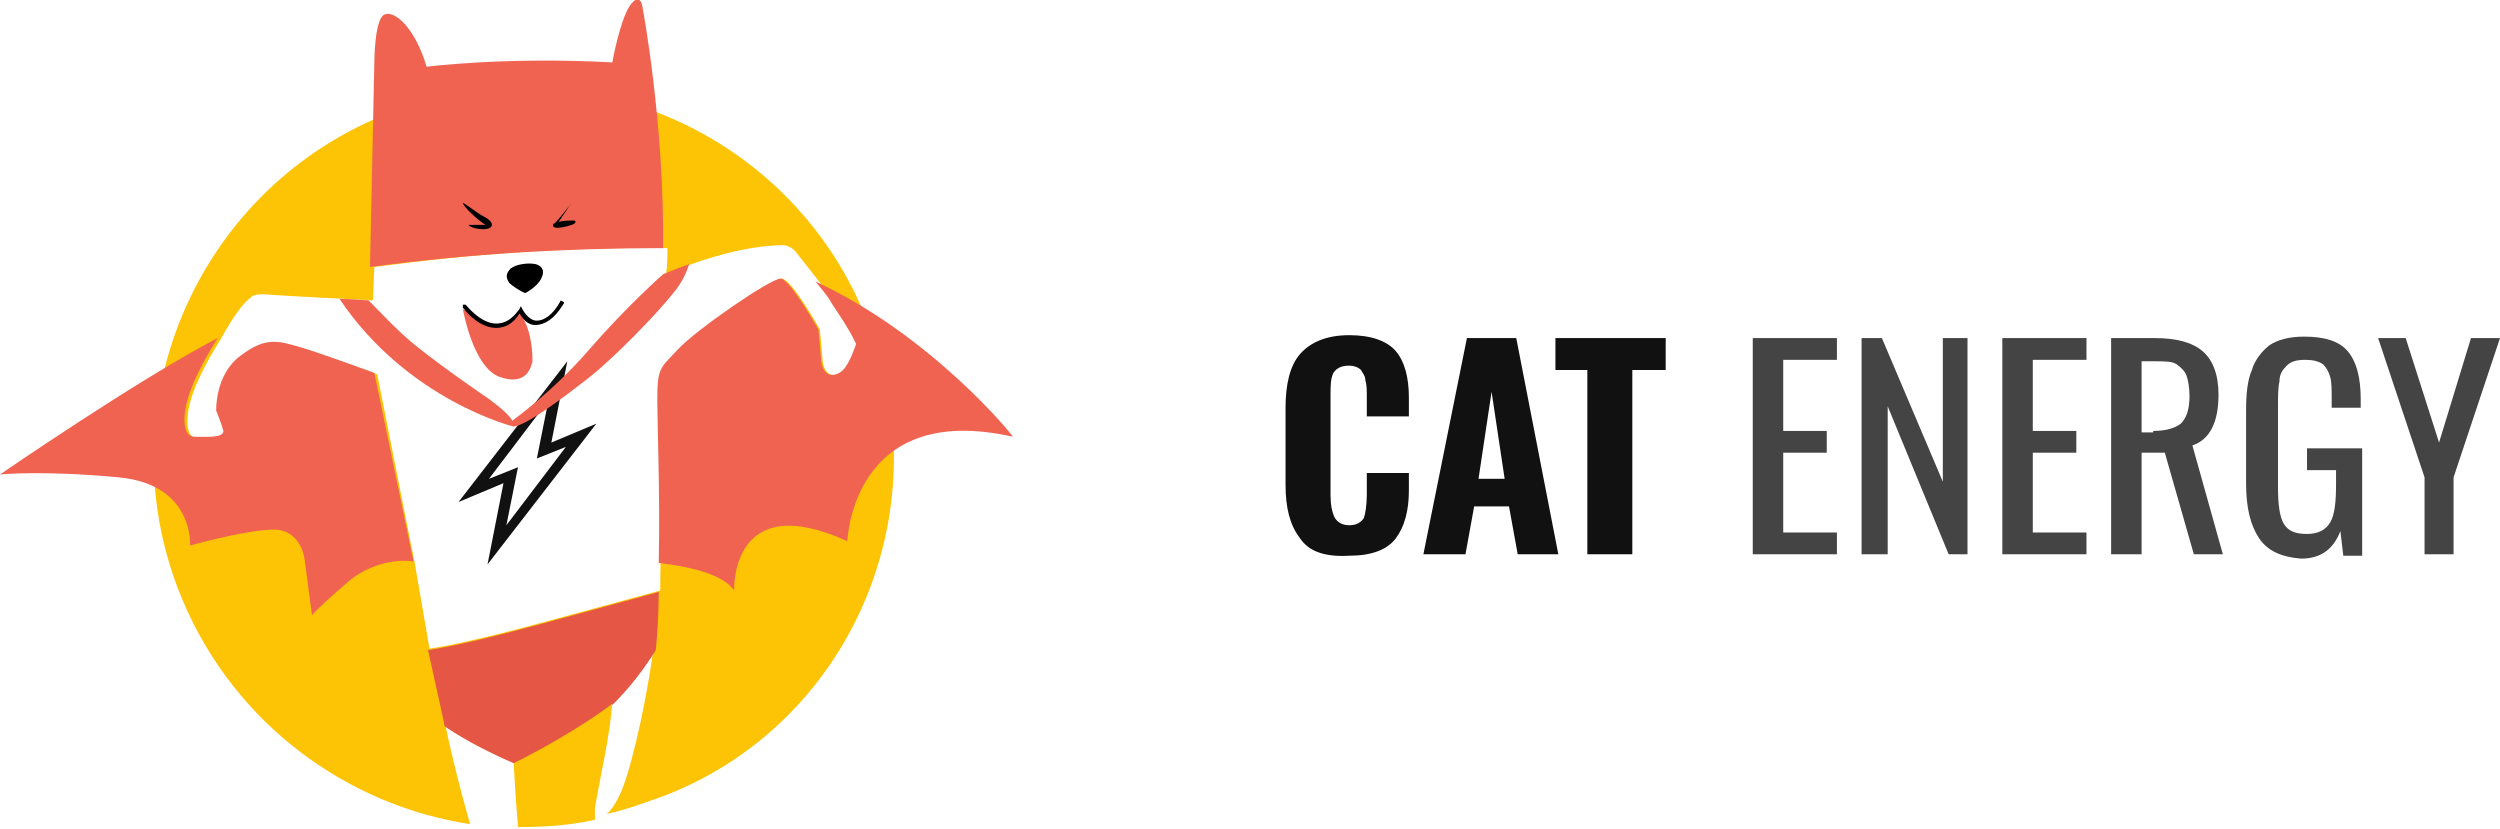
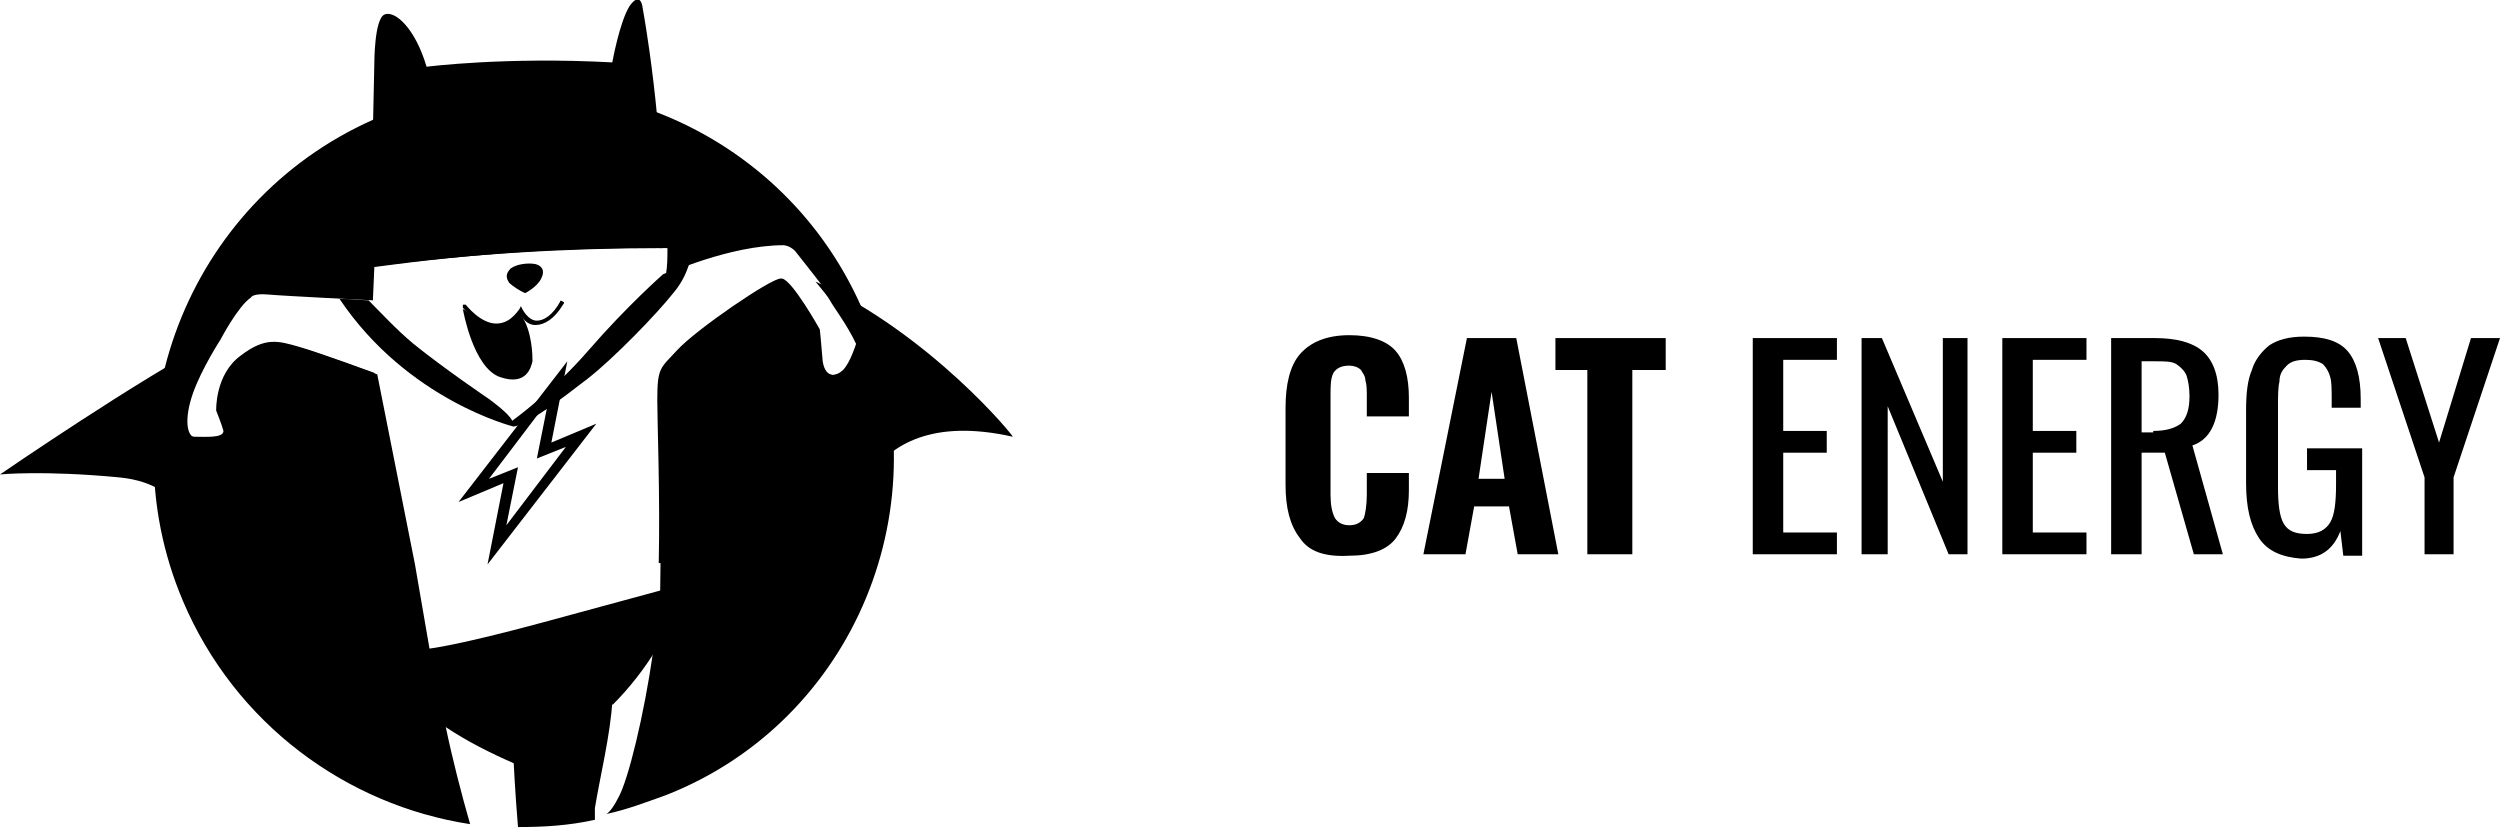
<svg xmlns="http://www.w3.org/2000/svg" version="1.1" id="Layer_2" x="0px" y="0px" viewBox="0 0 172.3 57.1" style="enable-background:new 0 0 172.3 57.1;" xml:space="preserve">
-   <style type="text/css">
-     .st0 {
-       fill: #FDC305;
-     }
-     .st1 {
-       fill: #F06351;
-     }
-     .st2 {
-       fill: #E55645;
-     }
-     .st3 {
-       fill: #111111;
-     }
-     .st4 {
-       fill: #444444;
-     }
-   </style>
-   <path class="st0" d="M59.6,21.7C54.2,8.7,39.3,2.6,26.3,8S7.1,28.4,12.6,41.4c3.6,8.5,11.3,14.1,19.8,15.4c-0.6-2.1-1.2-4.4-1.7-6.8   c1.5,1,3.1,1.8,4.7,2.5c0,0,0,0,0,0c0,0,0.1,2.1,0.3,4.5c1.8,0,3.5-0.1,5.3-0.5c0-0.2,0-0.4,0-0.8c0.3-1.9,1.1-5.2,1.2-7.4   c1.1-1.1,2.1-2.3,2.9-3.7c0,0,0,0,0,0c0,0.1,0,0.3-0.1,0.4c-0.6,4.2-1.7,8.8-2.4,10c-0.2,0.4-0.5,0.9-0.8,1.1   c1.4-0.3,2.7-0.8,4.1-1.3C58.9,49.7,65.1,34.7,59.6,21.7z M58.2,25.5c-0.4,0.4-1.3,0.7-1.5-0.6c-0.1-1.3-0.2-2.2-0.2-2.2   s-1.9-3.4-2.6-3.5c-0.7,0-5.8,3.5-7.1,4.9c-1.2,1.3-1.4,1.2-1.4,3.5c0,1.7,0.2,8.1,0.1,13.1v0v0c0,0-2.2,0.6-8.1,2.2   c-5.9,1.6-7.8,1.8-7.8,1.8l-1-5.8c0,0,0,0,0,0c0,0,0,0,0,0c0,0,0,0,0,0c0,0,0,0,0,0c0,0,0,0,0,0c0,0,0,0,0,0l-2.6-13.1   c0,0-3.8-1.4-5.2-1.8c-1.4-0.4-2.3-0.7-4,0.6c-1.8,1.3-1.7,3.8-1.7,3.8s0.4,1,0.5,1.4c0,0.5-1.2,0.4-2,0.4s-0.9-1.4-0.3-3.1   c0.6-1.7,1.9-3.7,1.9-3.7s1.2-2.3,2.1-2.9c0,0,0.1-0.3,1.2-0.2c1.1,0.1,7.2,0.4,7.2,0.4l0.1-2.3c6.7-0.9,13.4-1.4,20.2-1.3   c0,0.6,0,1.2-0.1,1.8c0,0,4.4-2,8.1-2c0,0,0.4,0,0.8,0.4c0.3,0.4,2.4,3,2.6,3.4c0.2,0.4,1.2,1.7,1.8,3C59,23.7,58.6,25.1,58.2,25.5z   " />
-   <path class="st1" d="M56.2,19.4c0.5,0.6,0.9,1.1,1,1.3c0.2,0.4,1.2,1.7,1.8,3c0,0-0.4,1.3-0.9,1.8c-0.4,0.4-1.3,0.7-1.5-0.6   c-0.1-1.3-0.2-2.2-0.2-2.2s-1.9-3.4-2.6-3.5c-0.7,0-5.8,3.5-7.1,4.9c-1.2,1.3-1.4,1.2-1.4,3.5c0,1.5,0.2,6.6,0.1,11.2   c1.8,0.2,4.4,0.7,5.2,1.9c0,0-0.3-7.1,7.8-3.4c0,0,0.3-9.7,11.4-7.2C69.9,30.1,64.2,23.1,56.2,19.4z" />
-   <path class="st1" d="M45.7,17.1c0.1-8.5-1.4-16.5-1.4-16.5s-0.1-1.3-0.9-0.2c-0.7,1.1-1.2,3.9-1.2,3.9c-7.4-0.4-12.8,0.3-12.8,0.3   c-0.8-2.7-2.2-3.9-2.9-3.6c-0.7,0.3-0.7,3.3-0.7,3.3l-0.3,14.1C32.2,17.5,39,17.1,45.7,17.1z" />
-   <path class="st2" d="M45.2,44.8c0.1-1.1,0.2-2.5,0.2-4c0,0-2.2,0.6-8.1,2.2c-5.9,1.6-7.8,1.8-7.8,1.8l1.1,5c0,0.1,0,0.2,0.1,0.3   c1.5,1,3.1,1.8,4.7,2.5c4.4-2.2,6.8-4.1,6.8-4.1c0,0,0,0,0,0.1C43.4,47.4,44.4,46.1,45.2,44.8z" />
+   <path d="M59.6,21.7C54.2,8.7,39.3,2.6,26.3,8S7.1,28.4,12.6,41.4c3.6,8.5,11.3,14.1,19.8,15.4c-0.6-2.1-1.2-4.4-1.7-6.8   c1.5,1,3.1,1.8,4.7,2.5c0,0,0,0,0,0c0,0,0.1,2.1,0.3,4.5c1.8,0,3.5-0.1,5.3-0.5c0-0.2,0-0.4,0-0.8c0.3-1.9,1.1-5.2,1.2-7.4   c1.1-1.1,2.1-2.3,2.9-3.7c0,0,0,0,0,0c0,0.1,0,0.3-0.1,0.4c-0.6,4.2-1.7,8.8-2.4,10c-0.2,0.4-0.5,0.9-0.8,1.1   c1.4-0.3,2.7-0.8,4.1-1.3C58.9,49.7,65.1,34.7,59.6,21.7z M58.2,25.5c-0.4,0.4-1.3,0.7-1.5-0.6c-0.1-1.3-0.2-2.2-0.2-2.2   s-1.9-3.4-2.6-3.5c-0.7,0-5.8,3.5-7.1,4.9c-1.2,1.3-1.4,1.2-1.4,3.5c0,1.7,0.2,8.1,0.1,13.1v0v0c0,0-2.2,0.6-8.1,2.2   c-5.9,1.6-7.8,1.8-7.8,1.8l-1-5.8c0,0,0,0,0,0c0,0,0,0,0,0c0,0,0,0,0,0c0,0,0,0,0,0c0,0,0,0,0,0c0,0,0,0,0,0l-2.6-13.1   c0,0-3.8-1.4-5.2-1.8c-1.4-0.4-2.3-0.7-4,0.6c-1.8,1.3-1.7,3.8-1.7,3.8s0.4,1,0.5,1.4c0,0.5-1.2,0.4-2,0.4s-0.9-1.4-0.3-3.1   c0.6-1.7,1.9-3.7,1.9-3.7s1.2-2.3,2.1-2.9c0,0,0.1-0.3,1.2-0.2c1.1,0.1,7.2,0.4,7.2,0.4l0.1-2.3c6.7-0.9,13.4-1.4,20.2-1.3   c0,0.6,0,1.2-0.1,1.8c0,0,4.4-2,8.1-2c0,0,0.4,0,0.8,0.4c0.3,0.4,2.4,3,2.6,3.4c0.2,0.4,1.2,1.7,1.8,3C59,23.7,58.6,25.1,58.2,25.5z   " />
+   <path d="M56.2,19.4c0.5,0.6,0.9,1.1,1,1.3c0.2,0.4,1.2,1.7,1.8,3c0,0-0.4,1.3-0.9,1.8c-0.4,0.4-1.3,0.7-1.5-0.6   c-0.1-1.3-0.2-2.2-0.2-2.2s-1.9-3.4-2.6-3.5c-0.7,0-5.8,3.5-7.1,4.9c-1.2,1.3-1.4,1.2-1.4,3.5c0,1.5,0.2,6.6,0.1,11.2   c1.8,0.2,4.4,0.7,5.2,1.9c0,0-0.3-7.1,7.8-3.4c0,0,0.3-9.7,11.4-7.2C69.9,30.1,64.2,23.1,56.2,19.4z" />
+   <path d="M45.7,17.1c0.1-8.5-1.4-16.5-1.4-16.5s-0.1-1.3-0.9-0.2c-0.7,1.1-1.2,3.9-1.2,3.9c-7.4-0.4-12.8,0.3-12.8,0.3   c-0.8-2.7-2.2-3.9-2.9-3.6c-0.7,0.3-0.7,3.3-0.7,3.3l-0.3,14.1C32.2,17.5,39,17.1,45.7,17.1z" />
+   <path d="M45.2,44.8c0.1-1.1,0.2-2.5,0.2-4c0,0-2.2,0.6-8.1,2.2c-5.9,1.6-7.8,1.8-7.8,1.8l1.1,5c0,0.1,0,0.2,0.1,0.3   c1.5,1,3.1,1.8,4.7,2.5c4.4-2.2,6.8-4.1,6.8-4.1c0,0,0,0,0,0.1C43.4,47.4,44.4,46.1,45.2,44.8z" />
  <path d="M31.9,14c0-0.1,1,0.7,1.4,0.9s0.6,0.4,0.6,0.6s-0.3,0.3-0.6,0.3s-0.9-0.1-1-0.3c0,0,0.6,0,0.9,0h0.3   C33.5,15.6,32.1,14.5,31.9,14z" />
  <path d="M39.3,14.1c0,0-1,1.3-1.1,1.3s-0.2,0.3,0.2,0.3s1.1-0.2,1.2-0.3s0.1-0.2-0.1-0.2c-0.2,0-0.7,0-1,0.1L39.3,14.1   C39.4,14.1,39.4,14,39.3,14.1z" />
  <path d="M36.2,20.2c0,0,0.8-0.4,1.1-1s0-0.9-0.4-1c-0.5-0.1-1.3,0-1.7,0.3c-0.4,0.4-0.3,0.7-0.1,1C35.3,19.7,35.9,20.1,36.2,20.2z" />
-   <path class="st1" d="M35.8,21.4c0,0-0.2,0.4-0.5,0.6c-0.2,0.2-0.6,0.4-1,0.4c-0.6,0-1.1-0.2-1.5-0.4c-0.2-0.1-0.4-0.3-0.5-0.4   c-0.2-0.2-0.4-0.3-0.4-0.3s0.7,4.1,2.6,4.7c1.8,0.6,2.1-0.7,2.2-1.1c0-0.3,0-2.1-0.8-3.2C35.9,21.4,35.9,21.6,35.8,21.4z" />
+   <path d="M35.8,21.4c0,0-0.2,0.4-0.5,0.6c-0.2,0.2-0.6,0.4-1,0.4c-0.6,0-1.1-0.2-1.5-0.4c-0.2-0.1-0.4-0.3-0.5-0.4   c-0.2-0.2-0.4-0.3-0.4-0.3s0.7,4.1,2.6,4.7c1.8,0.6,2.1-0.7,2.2-1.1c0-0.3,0-2.1-0.8-3.2C35.9,21.4,35.9,21.6,35.8,21.4z" />
  <g>
    <path d="M34.2,22.6C34.1,22.6,34.1,22.6,34.2,22.6c-1.3,0-2.3-1.4-2.3-1.4c0-0.1,0-0.2,0-0.2c0.1,0,0.2,0,0.2,0c0,0,1,1.3,2.1,1.3     c0,0,0,0,0,0c0.6,0,1.1-0.3,1.6-1l0.1-0.2l0.1,0.2c0,0,0.4,0.8,1,0.8c0.5,0,1.1-0.4,1.6-1.3c0-0.1,0.1-0.1,0.2,0     c0.1,0,0.1,0.1,0,0.2c-0.6,1-1.3,1.4-1.9,1.4c-0.6,0-0.9-0.5-1.1-0.8C35.4,22.3,34.8,22.6,34.2,22.6z" />
  </g>
-   <path class="st3" d="M41.1,29.2l-3.1,1.3l1.1-5.6l-7.5,9.7l3.1-1.3l-1.1,5.6L41.1,29.2z M33.7,33l4.1-5.4l-0.8,4l2-0.8l-4.1,5.4   l0.8-4L33.7,33z" />
-   <path class="st1" d="M45.7,18.9c0,0-2.5,2.2-5.1,5.2c-2.5,2.9-5.3,4.9-5.3,4.9c-0.2-0.5-1.6-1.5-1.6-1.5s-3.1-2.1-5.2-3.8   c-1.2-1-2.3-2.2-3.1-3c-0.3,0-1.1-0.1-2-0.1c4.7,7,12,8.8,12,8.8c0.9-0.1,3.3-1.9,5.1-3.3s4.8-4.5,5.9-5.9c0.6-0.7,0.9-1.4,1.1-2   C46.4,18.6,45.7,18.9,45.7,18.9z" />
-   <path class="st1" d="M25.8,25.7c0,0-3.8-1.4-5.2-1.8c-1.4-0.4-2.3-0.7-4,0.6c-1.8,1.3-1.7,3.8-1.7,3.8s0.4,1,0.5,1.4   c0,0.5-1.2,0.4-2,0.4s-0.9-1.4-0.3-3.1c0.6-1.7,1.9-3.7,1.9-3.7c-5.4,2.8-15,9.4-15,9.4s2.9-0.3,8.2,0.2c5.2,0.5,4.9,4.7,4.9,4.7   s3.5-1,5.6-1.1c2.1-0.1,2.3,2.1,2.3,2.1l0.5,3.8c0,0,0.5-0.6,2.6-2.4c1.9-1.5,3.9-1.4,4.4-1.3c0,0,0,0,0,0L25.8,25.7z" />
+   <path d="M41.1,29.2l-3.1,1.3l1.1-5.6l-7.5,9.7l3.1-1.3l-1.1,5.6L41.1,29.2z M33.7,33l4.1-5.4l-0.8,4l2-0.8l-4.1,5.4   l0.8-4L33.7,33z" />
+   <path d="M45.7,18.9c0,0-2.5,2.2-5.1,5.2c-2.5,2.9-5.3,4.9-5.3,4.9c-0.2-0.5-1.6-1.5-1.6-1.5s-3.1-2.1-5.2-3.8   c-1.2-1-2.3-2.2-3.1-3c-0.3,0-1.1-0.1-2-0.1c4.7,7,12,8.8,12,8.8c0.9-0.1,3.3-1.9,5.1-3.3s4.8-4.5,5.9-5.9c0.6-0.7,0.9-1.4,1.1-2   C46.4,18.6,45.7,18.9,45.7,18.9z" />
+   <path d="M25.8,25.7c0,0-3.8-1.4-5.2-1.8c-1.4-0.4-2.3-0.7-4,0.6c-1.8,1.3-1.7,3.8-1.7,3.8s0.4,1,0.5,1.4   c0,0.5-1.2,0.4-2,0.4s-0.9-1.4-0.3-3.1c0.6-1.7,1.9-3.7,1.9-3.7c-5.4,2.8-15,9.4-15,9.4s2.9-0.3,8.2,0.2c5.2,0.5,4.9,4.7,4.9,4.7   s3.5-1,5.6-1.1c2.1-0.1,2.3,2.1,2.3,2.1l0.5,3.8c0,0,0.5-0.6,2.6-2.4c1.9-1.5,3.9-1.4,4.4-1.3c0,0,0,0,0,0L25.8,25.7z" />
  <g>
-     <path class="st3" d="M89.6,37.1c-0.7-0.9-1-2.1-1-3.7v-5.3c0-1.6,0.3-2.9,1-3.7c0.7-0.8,1.8-1.3,3.4-1.3c1.5,0,2.6,0.4,3.2,1.1     c0.6,0.7,0.9,1.8,0.9,3.2v1.3h-2.9v-1.4c0-0.4,0-0.8-0.1-1.1c0-0.3-0.2-0.5-0.3-0.7c-0.2-0.2-0.5-0.3-0.8-0.3     c-0.6,0-0.9,0.2-1.1,0.5c-0.2,0.4-0.2,0.9-0.2,1.6v6.8c0,0.7,0.1,1.2,0.3,1.6c0.2,0.3,0.5,0.5,1,0.5c0.5,0,0.8-0.2,1-0.5     c0.1-0.3,0.2-0.9,0.2-1.6v-1.5h2.9v1.2c0,1.4-0.3,2.5-0.9,3.3c-0.6,0.8-1.7,1.2-3.2,1.2C91.3,38.4,90.2,38,89.6,37.1z" />
-     <path class="st3" d="M101.1,23.3h3.4l2.9,14.9h-2.8l-0.6-3.3h-2.4l-0.6,3.3h-2.9L101.1,23.3z M103.7,33l-0.9-6l-0.9,6H103.7z" />
-     <path class="st3" d="M109.5,25.5h-2.3v-2.2h7.6v2.2h-2.3v12.7h-3.1V25.5z" />
-     <path class="st4" d="M120.8,23.3h5.8v1.5h-3.7v4.9h3v1.5h-3v5.5h3.7v1.5h-5.8V23.3z" />
-     <path class="st4" d="M128.3,23.3h1.4l4.2,9.9v-9.9h1.7v14.9h-1.3L130.1,28v10.2h-1.8V23.3z" />
-     <path class="st4" d="M138,23.3h5.8v1.5h-3.7v4.9h3v1.5h-3v5.5h3.7v1.5H138V23.3z" />
-     <path class="st4" d="M145.5,23.3h3c1.5,0,2.6,0.3,3.3,0.9c0.7,0.6,1.1,1.6,1.1,3c0,1.9-0.6,3.1-1.8,3.5l2.1,7.5h-2l-2-7h-1.6v7     h-2.1V23.3z M148.4,29.7c0.9,0,1.5-0.2,1.9-0.5c0.4-0.4,0.6-1,0.6-1.9c0-0.6-0.1-1.1-0.2-1.4c-0.1-0.3-0.4-0.6-0.7-0.8     c-0.3-0.2-0.8-0.2-1.5-0.2h-0.9v4.9H148.4z" />
-     <path class="st4" d="M155.7,37.1c-0.6-0.9-0.9-2.1-0.9-3.8v-5c0-1.2,0.1-2.1,0.4-2.8c0.2-0.7,0.7-1.3,1.2-1.7     c0.6-0.4,1.4-0.6,2.4-0.6c1.4,0,2.4,0.3,3,1c0.6,0.7,0.9,1.8,0.9,3.3v0.6h-2v-0.5c0-0.7,0-1.3-0.1-1.6c-0.1-0.4-0.3-0.7-0.5-0.9     c-0.3-0.2-0.7-0.3-1.2-0.3c-0.6,0-1,0.1-1.3,0.4c-0.3,0.3-0.5,0.6-0.5,1.1c-0.1,0.4-0.1,1-0.1,1.8v5.5c0,1.1,0.1,2,0.4,2.5     c0.3,0.5,0.8,0.7,1.6,0.7c0.8,0,1.3-0.3,1.6-0.8c0.3-0.5,0.4-1.4,0.4-2.6v-1H159v-1.5h3.8v7.4h-1.3l-0.2-1.7     c-0.5,1.3-1.4,1.9-2.7,1.9C157.3,38.4,156.3,38,155.7,37.1z" />
-     <path class="st4" d="M167.1,32.9l-3.2-9.6h1.9l2.3,7.2l2.2-7.2h2l-3.2,9.6v5.3h-2V32.9z" />
+     <path d="M89.6,37.1c-0.7-0.9-1-2.1-1-3.7v-5.3c0-1.6,0.3-2.9,1-3.7c0.7-0.8,1.8-1.3,3.4-1.3c1.5,0,2.6,0.4,3.2,1.1     c0.6,0.7,0.9,1.8,0.9,3.2v1.3h-2.9v-1.4c0-0.4,0-0.8-0.1-1.1c0-0.3-0.2-0.5-0.3-0.7c-0.2-0.2-0.5-0.3-0.8-0.3     c-0.6,0-0.9,0.2-1.1,0.5c-0.2,0.4-0.2,0.9-0.2,1.6v6.8c0,0.7,0.1,1.2,0.3,1.6c0.2,0.3,0.5,0.5,1,0.5c0.5,0,0.8-0.2,1-0.5     c0.1-0.3,0.2-0.9,0.2-1.6v-1.5h2.9v1.2c0,1.4-0.3,2.5-0.9,3.3c-0.6,0.8-1.7,1.2-3.2,1.2C91.3,38.4,90.2,38,89.6,37.1z" />
+     <path d="M101.1,23.3h3.4l2.9,14.9h-2.8l-0.6-3.3h-2.4l-0.6,3.3h-2.9L101.1,23.3z M103.7,33l-0.9-6l-0.9,6H103.7z" />
+     <path d="M109.5,25.5h-2.3v-2.2h7.6v2.2h-2.3v12.7h-3.1V25.5z" />
+     <path d="M120.8,23.3h5.8v1.5h-3.7v4.9h3v1.5h-3v5.5h3.7v1.5h-5.8V23.3z" />
+     <path d="M128.3,23.3h1.4l4.2,9.9v-9.9h1.7v14.9h-1.3L130.1,28v10.2h-1.8V23.3z" />
+     <path d="M138,23.3h5.8v1.5h-3.7v4.9h3v1.5h-3v5.5h3.7v1.5H138V23.3z" />
+     <path d="M145.5,23.3h3c1.5,0,2.6,0.3,3.3,0.9c0.7,0.6,1.1,1.6,1.1,3c0,1.9-0.6,3.1-1.8,3.5l2.1,7.5h-2l-2-7h-1.6v7     h-2.1V23.3z M148.4,29.7c0.9,0,1.5-0.2,1.9-0.5c0.4-0.4,0.6-1,0.6-1.9c0-0.6-0.1-1.1-0.2-1.4c-0.1-0.3-0.4-0.6-0.7-0.8     c-0.3-0.2-0.8-0.2-1.5-0.2h-0.9v4.9H148.4z" />
+     <path d="M155.7,37.1c-0.6-0.9-0.9-2.1-0.9-3.8v-5c0-1.2,0.1-2.1,0.4-2.8c0.2-0.7,0.7-1.3,1.2-1.7     c0.6-0.4,1.4-0.6,2.4-0.6c1.4,0,2.4,0.3,3,1c0.6,0.7,0.9,1.8,0.9,3.3v0.6h-2v-0.5c0-0.7,0-1.3-0.1-1.6c-0.1-0.4-0.3-0.7-0.5-0.9     c-0.3-0.2-0.7-0.3-1.2-0.3c-0.6,0-1,0.1-1.3,0.4c-0.3,0.3-0.5,0.6-0.5,1.1c-0.1,0.4-0.1,1-0.1,1.8v5.5c0,1.1,0.1,2,0.4,2.5     c0.3,0.5,0.8,0.7,1.6,0.7c0.8,0,1.3-0.3,1.6-0.8c0.3-0.5,0.4-1.4,0.4-2.6v-1H159v-1.5h3.8v7.4h-1.3l-0.2-1.7     c-0.5,1.3-1.4,1.9-2.7,1.9C157.3,38.4,156.3,38,155.7,37.1z" />
+     <path d="M167.1,32.9l-3.2-9.6h1.9l2.3,7.2l2.2-7.2h2l-3.2,9.6v5.3h-2V32.9z" />
  </g>
</svg>
